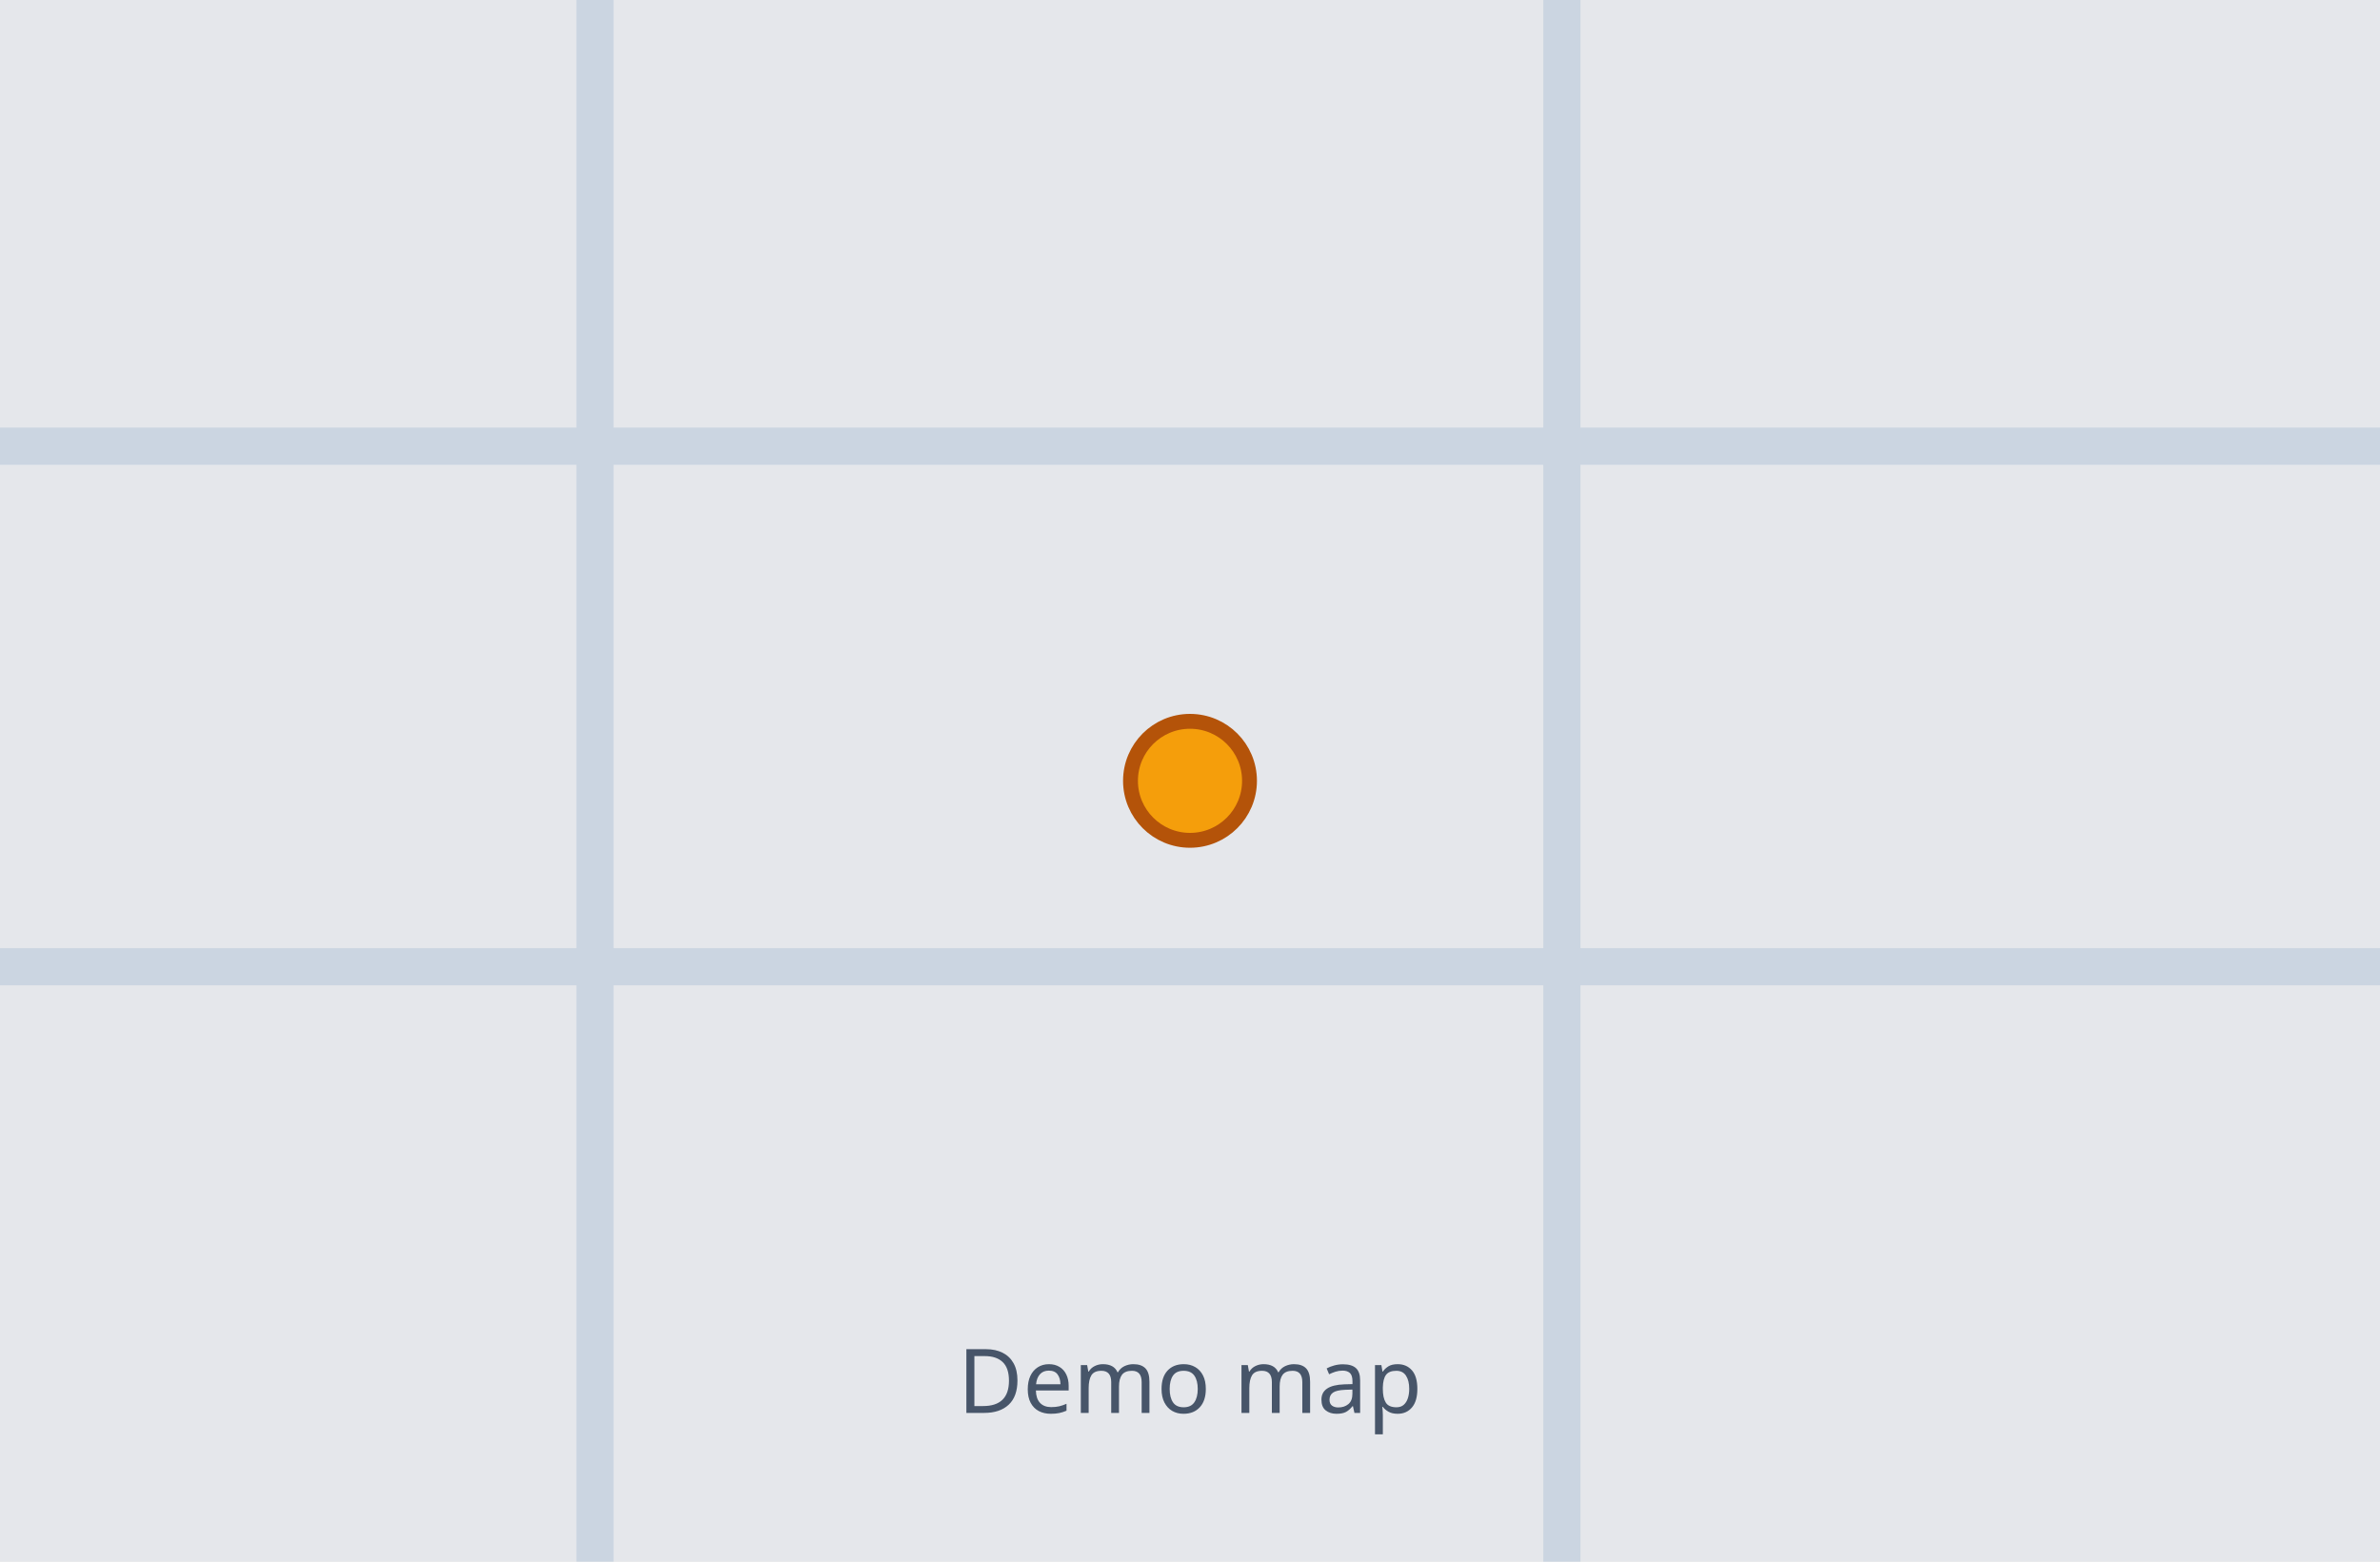
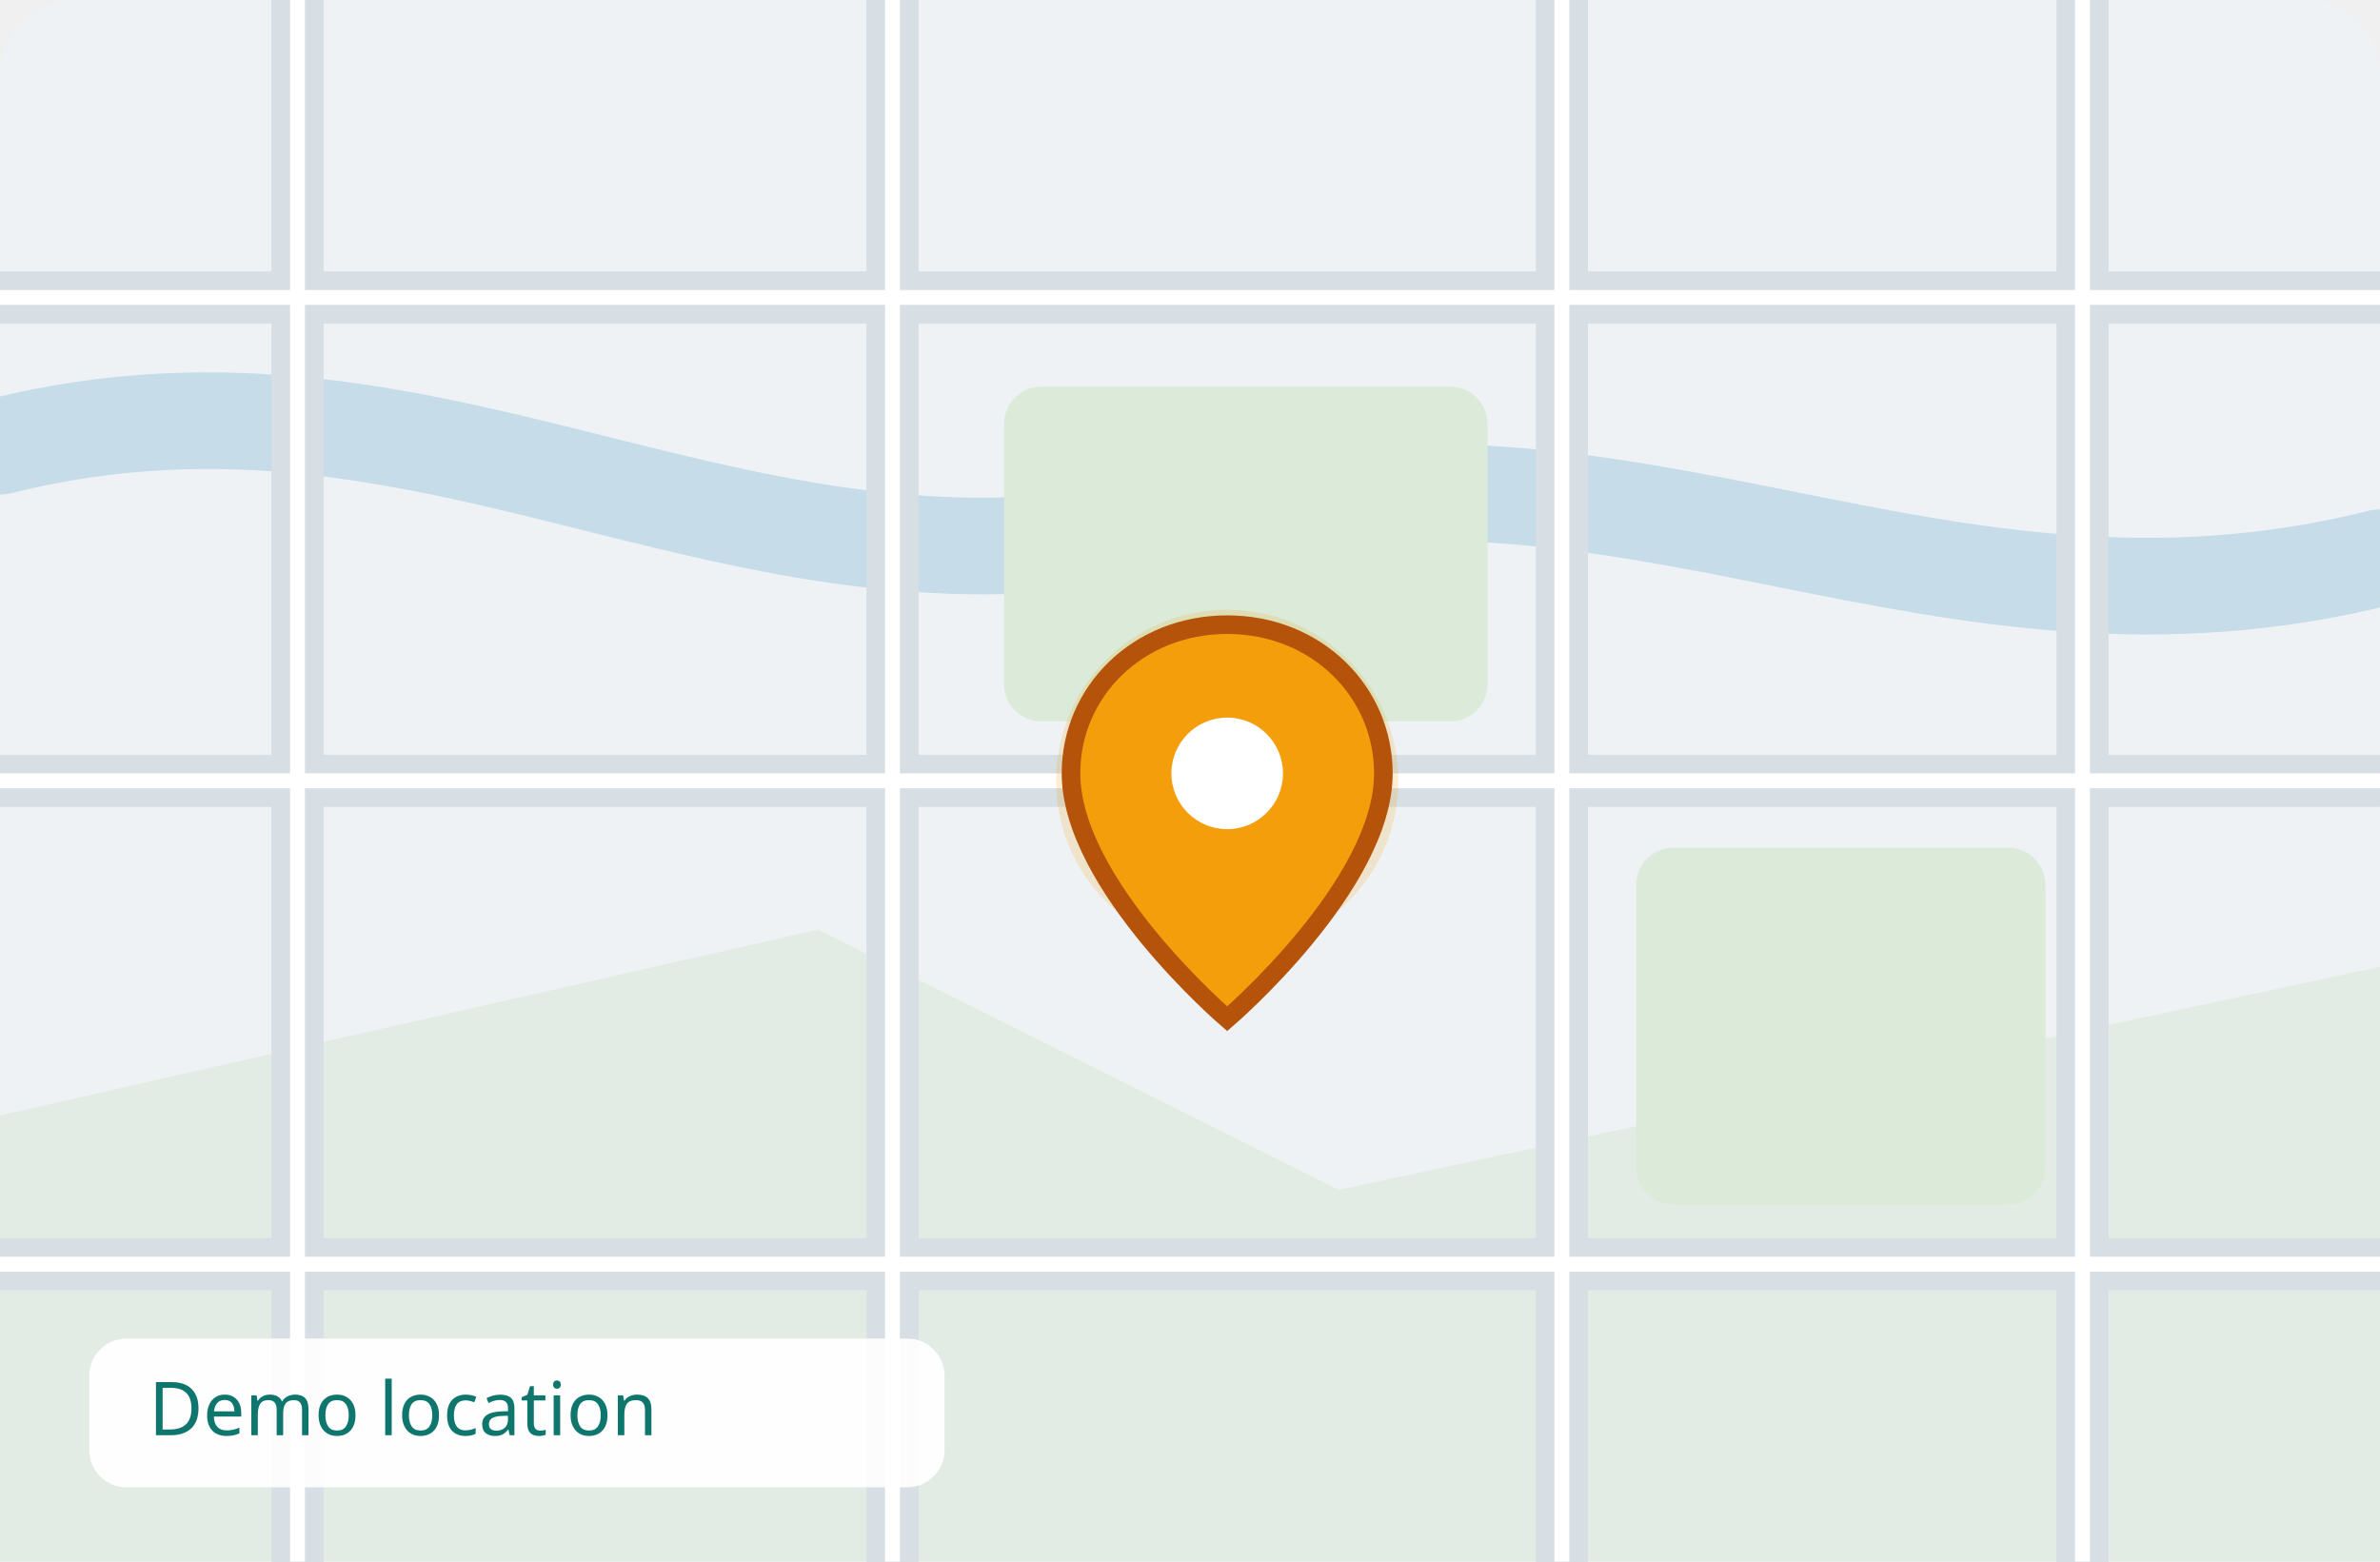
- <svg xmlns="http://www.w3.org/2000/svg" viewBox="0 0 640 420" role="img" aria-label="Demo map image">
-   <rect width="640" height="420" fill="#e5e7eb" />
-   <path d="M0 120h640M0 260h640M160 0v420M420 0v420" stroke="#cbd5e1" stroke-width="10" />
-   <circle cx="320" cy="210" r="16" fill="#f59e0b" stroke="#b45309" stroke-width="4" />
-   <text x="320" y="380" font-family="system-ui, sans-serif" font-size="24" fill="#475569" text-anchor="middle">Demo map</text>
+ <svg xmlns="http://www.w3.org/2000/svg" viewBox="0 0 640 420" role="img" aria-label="Demo location map illustration">
+   <rect width="640" height="420" rx="20" fill="#eef2f5" />
+   <polygon points="0,300 220,250 360,320 640,260 640,420 0,420" fill="#e3ece4" />
+   <path d="M0 120C120 90 200 170 320 140C440 110 520 180 640 150" fill="none" stroke="#bcd7e6" stroke-width="26" stroke-linecap="round" opacity="0.8" />
+   <g stroke="#d7dee4" stroke-width="14" stroke-linecap="round">
+     <path d="M80 0V420" />
+     <path d="M240 0V420" />
+     <path d="M420 0V420" />
+     <path d="M560 0V420" />
+     <path d="M0 80H640" />
+     <path d="M0 210H640" />
+     <path d="M0 340H640" />
+   </g>
+   <g stroke="#ffffff" stroke-width="4">
+     <path d="M80 0V420" />
+     <path d="M240 0V420" />
+     <path d="M420 0V420" />
+     <path d="M560 0V420" />
+     <path d="M0 80H640" />
+     <path d="M0 210H640" />
+     <path d="M0 340H640" />
+   </g>
+   <rect x="270" y="104" width="130" height="90" rx="10" fill="#dbead9" />
+   <rect x="440" y="228" width="110" height="96" rx="10" fill="#dbead9" />
+   <circle cx="330" cy="210" r="46" fill="#f59e0b" opacity="0.18" />
+   <path d="M330 168c-24 0-42 18-42 40c0 30 42 66 42 66s42-36 42-66c0-22-18-40-42-40Z" fill="#f59e0b" stroke="#b45309" stroke-width="5" />
+   <circle cx="330" cy="208" r="15" fill="#ffffff" />
+   <rect x="24" y="360" width="230" height="40" rx="10" fill="#ffffff" opacity="0.92" />
+   <text x="40" y="386" font-family="system-ui, sans-serif" font-size="20" fill="#0f766e">Demo location</text>
</svg>
